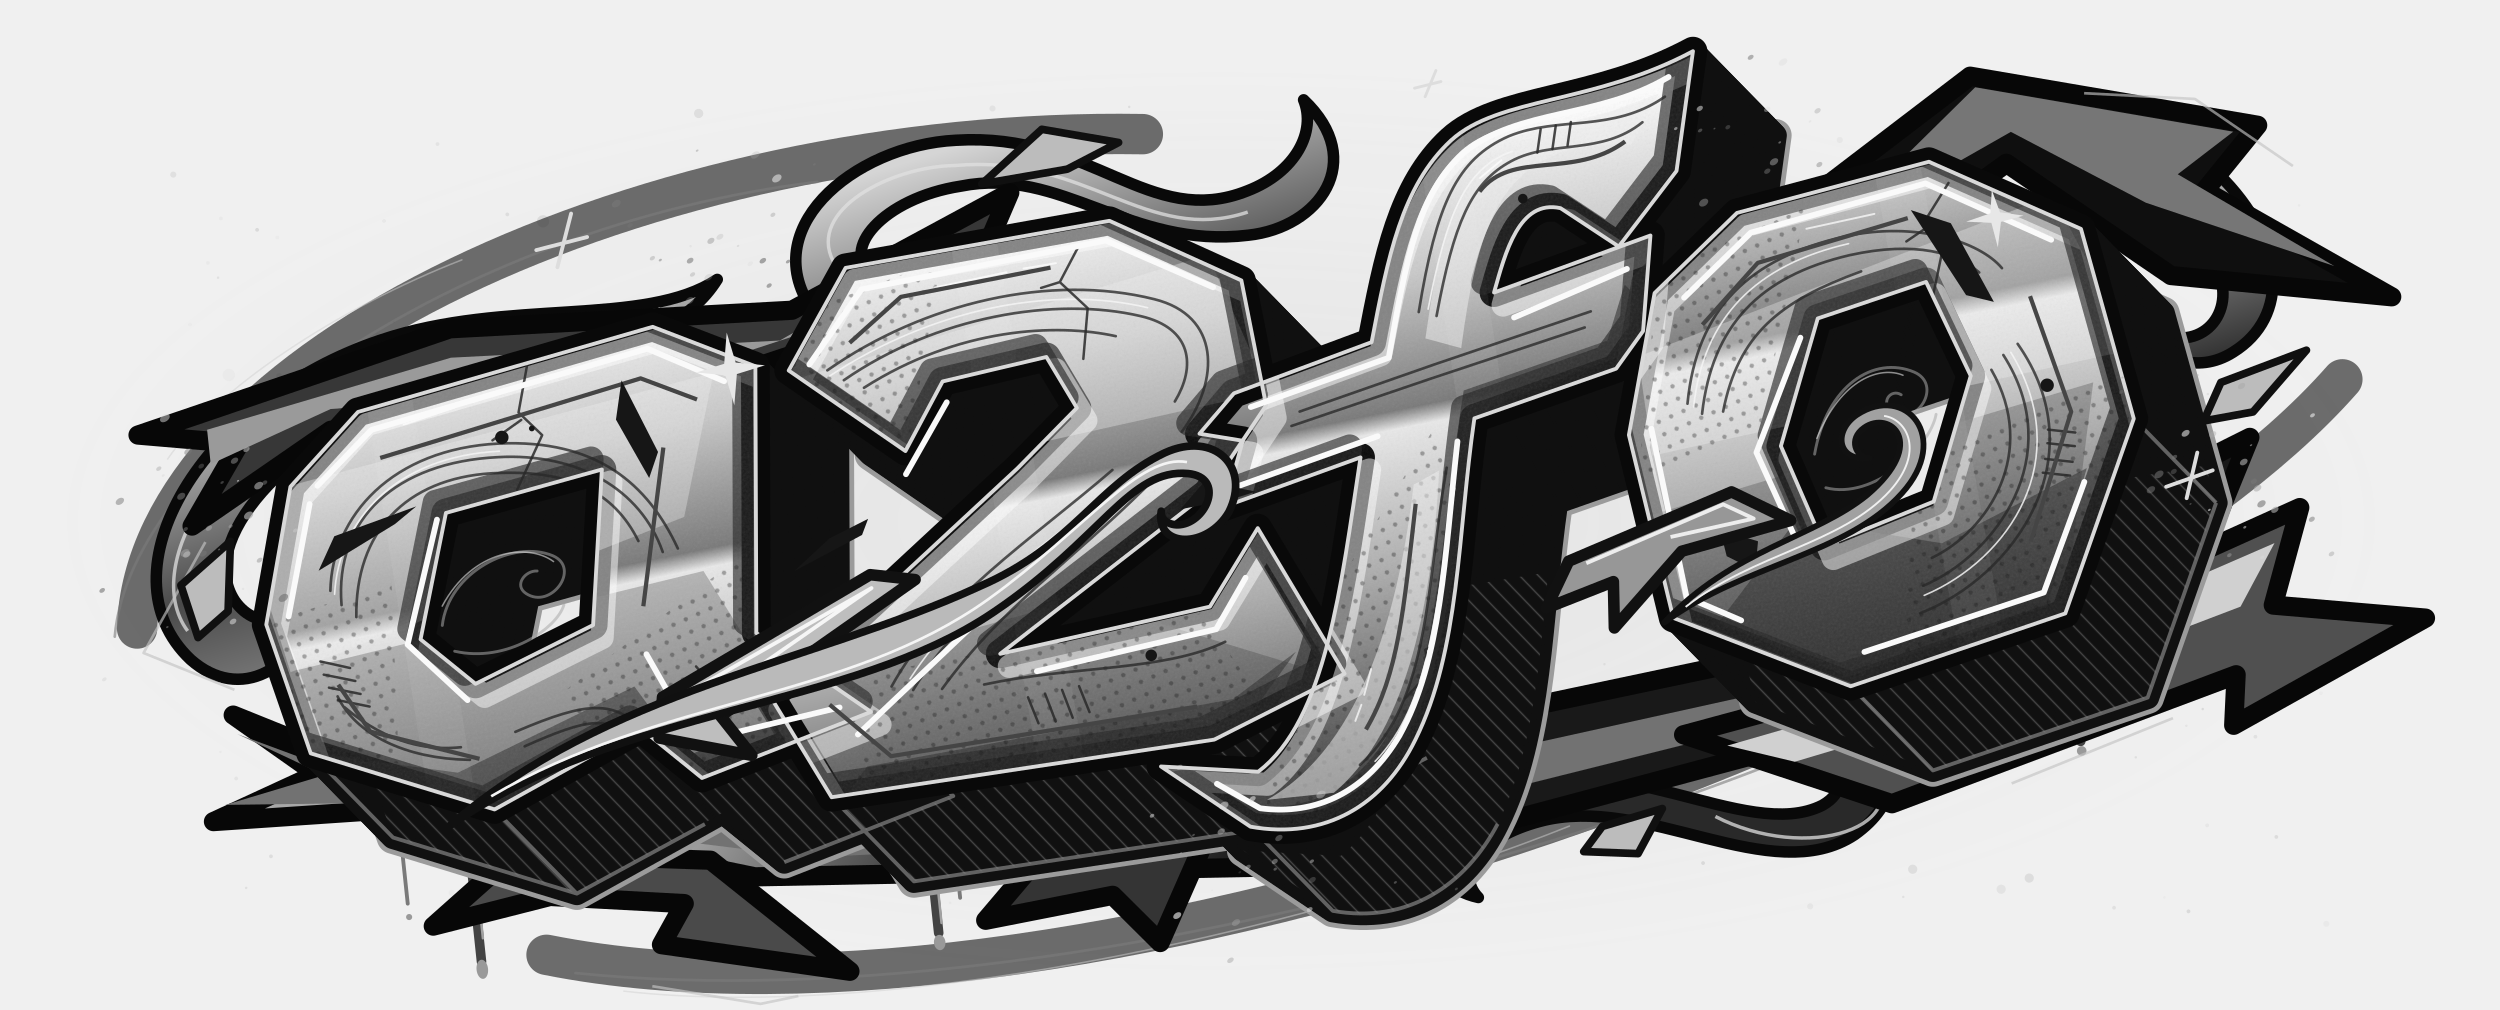
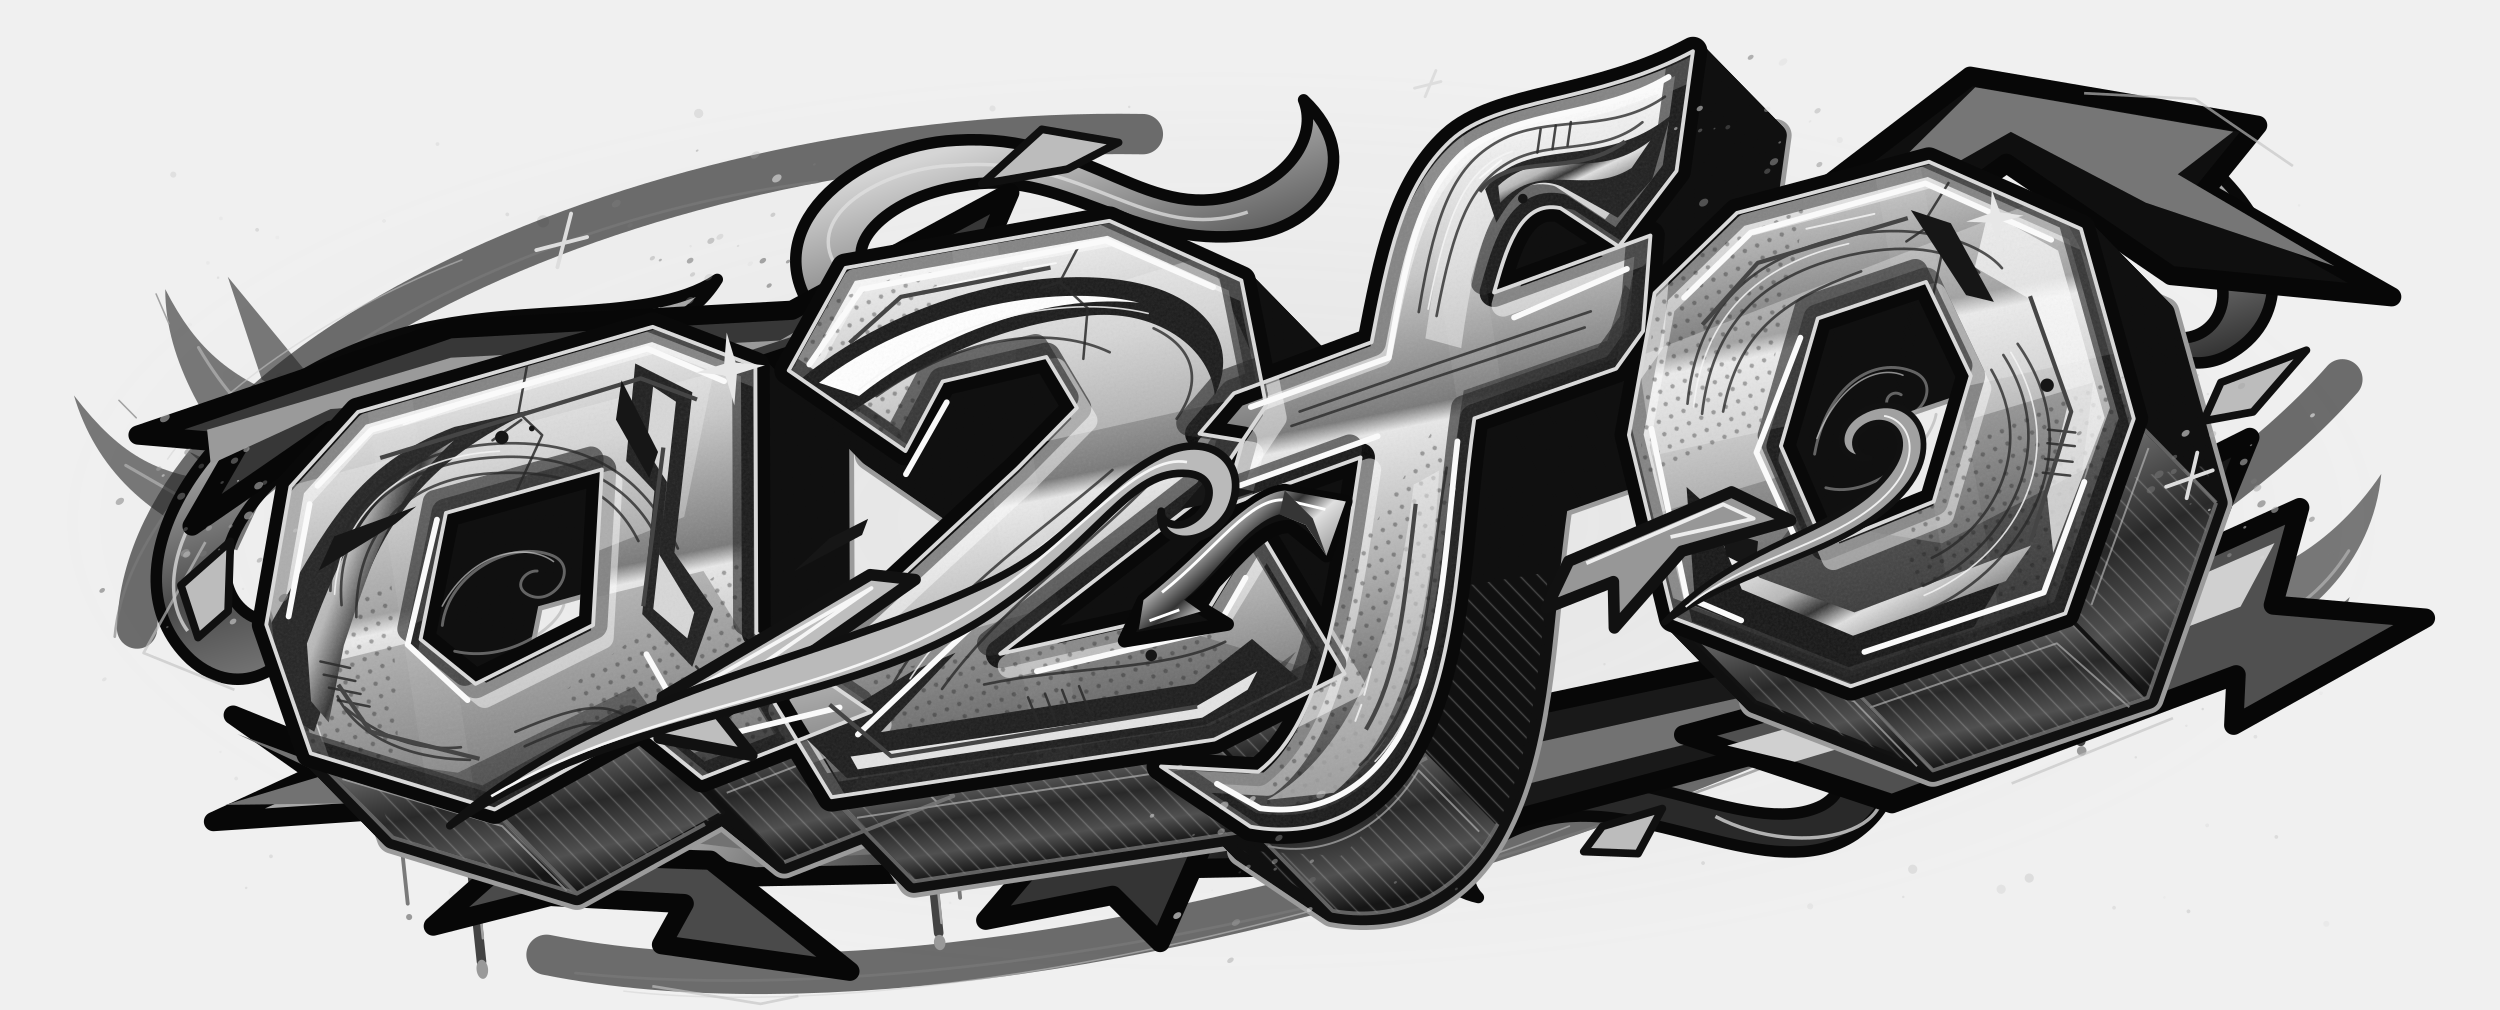
<svg xmlns="http://www.w3.org/2000/svg" viewBox="50 125 1300 525" fill="none" role="img" aria-labelledby="title description">
  <defs>
    <linearGradient id="silver" x1="650" y1="220" x2="680" y2="540" gradientUnits="userSpaceOnUse">
      <stop stop-color="#fafafa" />
      <stop offset=".22" stop-color="#c8c8c8" />
      <stop offset=".43" stop-color="#797979" />
      <stop offset=".46" stop-color="#e8e8e8" />
      <stop offset=".68" stop-color="#adadad" />
      <stop offset="1" stop-color="#414141" />
    </linearGradient>
    <linearGradient id="depth" x1="300" y1="310" x2="700" y2="590" gradientUnits="userSpaceOnUse">
      <stop stop-color="#626262" />
      <stop offset=".48" stop-color="#292929" />
      <stop offset="1" stop-color="#0f0f0f" />
    </linearGradient>
    <linearGradient id="blade" x1="440" y1="460" x2="640" y2="620" gradientUnits="userSpaceOnUse">
      <stop stop-color="#a7a7a7" />
      <stop offset=".4" stop-color="#474747" />
      <stop offset=".43" stop-color="#8b8b8b" />
      <stop offset="1" stop-color="#191919" />
    </linearGradient>
    <radialGradient id="mist">
      <stop stop-color="#999" stop-opacity=".14" />
      <stop offset="1" stop-color="#999" stop-opacity="0" />
    </radialGradient>
    <filter id="grain" x="0" y="0" width="100%" height="100%">
      <feTurbulence type="fractalNoise" baseFrequency=".75" numOctaves="3" stitchTiles="stitch" />
      <feColorMatrix type="saturate" values="0" />
    </filter>
    <path id="a" fill-rule="evenodd" clip-rule="evenodd" d="M244 291 401 263 452 289 438 427 493 474 402 499 373 470 293 504 201 465 185 396 205 326Z M284 348 264 412 290 438 354 414 367 334Z" />
    <path id="two" fill-rule="evenodd" clip-rule="evenodd" d="M469 293 504 243 643 233 708 271 714 337 679 379 563 451 674 438 703 400 740 480 669 507 468 516 442 461 582 356 616 328 603 300 548 307 525 341Z" />
    <path id="f" fill-rule="evenodd" clip-rule="evenodd" d="M698 329 772 310C785 267 796 231 824 210 851 190 900 199 954 177L939 238 905 274 877 251C856 244 846 271 838 291L922 270 913 319 897 337 821 355C806 414 801 474 773 518 753 550 721 565 683 554L640 518 690 526C728 503 743 434 760 369L687 387 700 354 678 348Z" />
    <path id="zero" fill-rule="evenodd" clip-rule="evenodd" d="M968 263 1070 247 1145 290 1162 391 1116 488 1001 514 913 469 900 372 921 300Z M1004 322 978 386 995 440 1054 423 1080 360 1062 309Z" />
    <g id="word">
      <use href="#a" />
      <use href="#two" />
      <use href="#f" />
      <use href="#zero" />
    </g>
    <clipPath id="faces">
      <use href="#a" />
      <use href="#two" />
      <use href="#f" />
      <use href="#zero" />
    </clipPath>
    <clipPath id="side-faces">
      <use href="#a" transform="translate(38 48)" />
      <use href="#two" transform="translate(38 48)" />
      <use href="#f" transform="translate(38 48)" />
      <use href="#zero" transform="translate(38 48)" />
    </clipPath>
    <pattern id="halftone" width="7" height="7" patternUnits="userSpaceOnUse" patternTransform="rotate(-18)">
      <circle cx="2" cy="2" r="1.15" fill="#111" />
    </pattern>
    <pattern id="hatching" width="7" height="7" patternUnits="userSpaceOnUse" patternTransform="rotate(-38)">
      <path d="M3.5 0V7" stroke="#bdbdbd" stroke-width=".8" />
    </pattern>
    <linearGradient id="ink-ribbon" x1="300" y1="240" x2="360" y2="540" gradientUnits="userSpaceOnUse">
      <stop stop-color="#d5d5d5" />
      <stop offset=".35" stop-color="#4a4a4a" />
      <stop offset=".7" stop-color="#aaa" />
      <stop offset="1" stop-color="#292929" />
+     </linearGradient>
+     <linearGradient id="cut-metal" x1="0" y1="0" x2=".2" y2="1">
+       <stop stop-color="#c2c2c2" />
+       <stop offset=".19" stop-color="#626262" />
+       <stop offset=".5" stop-color="#292929" />
+       <stop offset=".78" stop-color="#505050" />
+       <stop offset="1" stop-color="#151515" />
+     </linearGradient>
+     <linearGradient id="polished-edge" x1="0" y1="0" x2="1" y2=".8">
+       <stop stop-color="#fff" />
+       <stop offset=".38" stop-color="#b7b7b7" />
+       <stop offset=".52" stop-color="#333" />
+       <stop offset=".64" stop-color="#e0e0e0" />
+       <stop offset="1" stop-color="#5a5a5a" />
    </linearGradient>
  </defs>
  <ellipse cx="685" cy="396" rx="607" ry="238" fill="url(#mist)" />
  <g fill="#bdbdbd">
    <circle cx="164.6" cy="516.0" r="0.65" opacity="0.13" />
    <circle cx="169.0" cy="320.0" r="3.2" opacity="0.11" />
    <circle cx="1007.0" cy="234.8" r="0.65" opacity="0.25" />
    <circle cx="274.2" cy="575.1" r="0.65" opacity="0.15" />
    <circle cx="254.8" cy="292.4" r="0.65" opacity="0.33" />
    <circle cx="413.3" cy="184.0" r="2.4" opacity="0.37" />
    <circle cx="1193.5" cy="402.1" r="1" opacity="0.34" />
    <circle cx="1149.3" cy="597.0" r="1" opacity="0.30" />
    <circle cx="1039.3" cy="498.2" r="1" opacity="0.11" />
    <circle cx="903.5" cy="263.9" r="1.6" opacity="0.16" />
    <circle cx="277.5" cy="199.9" r="1" opacity="0.25" />
    <circle cx="1256.9" cy="485.5" r="1" opacity="0.10" />
    <circle cx="703.5" cy="576.4" r="1.6" opacity="0.37" />
    <circle cx="772.7" cy="544.0" r="2.4" opacity="0.43" />
    <circle cx="178.0" cy="586.7" r="0.65" opacity="0.33" />
    <circle cx="183.7" cy="244.5" r="1" opacity="0.43" />
    <circle cx="1233.7" cy="560.2" r="1" opacity="0.39" />
    <circle cx="395.6" cy="500.6" r="0.65" opacity="0.31" />
    <circle cx="935.6" cy="573.8" r="1" opacity="0.42" />
    <circle cx="962.0" cy="518.7" r="1" opacity="0.15" />
    <circle cx="899.1" cy="196.4" r="1.6" opacity="0.34" />
    <circle cx="1202.6" cy="232.3" r="1" opacity="0.29" />
    <circle cx="1014.1" cy="227.8" r="0.65" opacity="0.19" />
    <circle cx="961.6" cy="215.8" r="1" opacity="0.42" />
    <circle cx="143.3" cy="420.2" r="0.65" opacity="0.34" />
    <circle cx="324.4" cy="545.2" r="1.6" opacity="0.22" />
    <circle cx="254.3" cy="472.7" r="1" opacity="0.44" />
    <circle cx="1210.0" cy="362.3" r="3.2" opacity="0.43" />
    <circle cx="811.7" cy="503.4" r="0.65" opacity="0.37" />
    <circle cx="416.8" cy="481.8" r="1" opacity="0.22" />
    <circle cx="294.0" cy="483.6" r="1" opacity="0.28" />
    <circle cx="705.7" cy="529.2" r="1.6" opacity="0.24" />
    <circle cx="1006.7" cy="197.8" r="1.6" opacity="0.18" />
    <circle cx="1175.5" cy="591.7" r="0.65" opacity="0.11" />
    <circle cx="1197.7" cy="554.2" r="1" opacity="0.19" />
    <circle cx="307.1" cy="541.2" r="0.65" opacity="0.24" />
    <circle cx="1160.6" cy="518.8" r="0.65" opacity="0.33" />
    <circle cx="517.7" cy="577.3" r="1" opacity="0.39" />
    <circle cx="280.2" cy="471.4" r="1" opacity="0.32" />
    <circle cx="960.6" cy="508.3" r="0.65" opacity="0.40" />
    <circle cx="148.8" cy="293.8" r="1" opacity="0.10" />
    <circle cx="1057.6" cy="252.1" r="1" opacity="0.17" />
    <circle cx="527.5" cy="221.6" r="1" opacity="0.13" />
    <circle cx="294.8" cy="534.0" r="1" opacity="0.16" />
    <circle cx="825.8" cy="502.0" r="1.6" opacity="0.25" />
    <circle cx="190.9" cy="570.3" r="1" opacity="0.36" />
    <circle cx="254.7" cy="544.8" r="1.6" opacity="0.28" />
    <circle cx="409.1" cy="253.0" r="0.65" opacity="0.19" />
    <circle cx="1186.9" cy="502.4" r="0.65" opacity="0.23" />
    <circle cx="1065.5" cy="471.8" r="1.6" opacity="0.24" />
    <circle cx="759.0" cy="543.0" r="0.65" opacity="0.37" />
    <circle cx="928.1" cy="222.3" r="1" opacity="0.24" />
    <circle cx="1210.1" cy="373.9" r="0.65" opacity="0.41" />
    <circle cx="1259.7" cy="605.4" r="1.6" opacity="0.14" />
    <circle cx="1142.4" cy="472.1" r="1.6" opacity="0.40" />
    <circle cx="543.2" cy="561.5" r="1.6" opacity="0.21" />
    <circle cx="250.4" cy="381.1" r="1.6" opacity="0.21" />
    <circle cx="138.4" cy="419.9" r="0.65" opacity="0.21" />
    <circle cx="237.6" cy="363.8" r="1" opacity="0.25" />
    <circle cx="897.0" cy="510.7" r="1.6" opacity="0.36" />
    <circle cx="310.4" cy="567.6" r="0.65" opacity="0.10" />
    <circle cx="224.3" cy="395.9" r="0.65" opacity="0.16" />
    <circle cx="176.4" cy="431.2" r="0.65" opacity="0.19" />
    <circle cx="828.6" cy="212.0" r="1" opacity="0.37" />
    <circle cx="544.1" cy="594.5" r="0.65" opacity="0.13" />
    <circle cx="310.3" cy="535.5" r="1" opacity="0.21" />
    <circle cx="415.3" cy="600.5" r="0.65" opacity="0.39" />
    <circle cx="393.5" cy="480.4" r="1.6" opacity="0.22" />
    <circle cx="671.0" cy="528.9" r="0.65" opacity="0.17" />
    <circle cx="566.1" cy="181.4" r="1.6" opacity="0.25" />
    <circle cx="880.8" cy="514.2" r="0.65" opacity="0.28" />
    <circle cx="1192.9" cy="320.1" r="0.65" opacity="0.35" />
    <circle cx="1222.8" cy="508.1" r="1" opacity="0.29" />
    <circle cx="1162.9" cy="469.7" r="1.6" opacity="0.34" />
    <circle cx="185.4" cy="536.6" r="0.65" opacity="0.42" />
    <circle cx="164.9" cy="238.6" r="1" opacity="0.14" />
    <circle cx="1090.6" cy="587.4" r="2.4" opacity="0.25" />
    <circle cx="524.2" cy="260.9" r="1.6" opacity="0.14" />
    <circle cx="569.8" cy="547.5" r="1" opacity="0.27" />
    <circle cx="991.3" cy="596.3" r="1.6" opacity="0.20" />
    <circle cx="672.6" cy="478.4" r="2.4" opacity="0.41" />
    <circle cx="1183.3" cy="326.5" r="1.6" opacity="0.25" />
    <circle cx="742.9" cy="500.5" r="1" opacity="0.16" />
    <circle cx="1033.5" cy="191.1" r="1" opacity="0.35" />
    <circle cx="332.4" cy="240.1" r="3.2" opacity="0.39" />
    <circle cx="140.1" cy="215.8" r="1.6" opacity="0.32" />
    <circle cx="884.3" cy="470.4" r="0.65" opacity="0.29" />
    <circle cx="399.2" cy="583.6" r="1" opacity="0.15" />
    <circle cx="1198.1" cy="329.9" r="0.65" opacity="0.29" />
    <circle cx="1105.2" cy="581.6" r="2.4" opacity="0.36" />
    <circle cx="551.1" cy="250.1" r="1.6" opacity="0.13" />
    <circle cx="158.1" cy="261.7" r="1" opacity="0.13" />
    <circle cx="1206.5" cy="207.5" r="0.65" opacity="0.28" />
    <circle cx="1180.8" cy="322.8" r="1" opacity="0.38" />
    <circle cx="637.2" cy="180.6" r="0.65" opacity="0.36" />
    <circle cx="195.2" cy="320.6" r="1.6" opacity="0.33" />
    <circle cx="224.2" cy="471.5" r="1" opacity="0.21" />
    <circle cx="955.2" cy="224.7" r="1.6" opacity="0.16" />
    <circle cx="391.1" cy="504.5" r="0.65" opacity="0.39" />
    <circle cx="1013.4" cy="211.0" r="2.4" opacity="0.37" />
    <circle cx="1188.0" cy="598.9" r="1" opacity="0.44" />
    <circle cx="912.8" cy="547.9" r="0.65" opacity="0.39" />
    <circle cx="939.9" cy="228.0" r="1.6" opacity="0.36" />
    <circle cx="1107.0" cy="243.3" r="1.6" opacity="0.37" />
    <circle cx="339.9" cy="477.7" r="1.6" opacity="0.29" />
    <circle cx="162.8" cy="417.0" r="0.65" opacity="0.37" />
    <circle cx="686.3" cy="484.1" r="1" opacity="0.27" />
    <circle cx="941.6" cy="522.0" r="1" opacity="0.24" />
    <circle cx="1168.3" cy="309.9" r="1" opacity="0.42" />
    <circle cx="1133.2" cy="361.9" r="1.6" opacity="0.18" />
    <circle cx="983.9" cy="236.9" r="0.65" opacity="0.41" />
    <circle cx="190.3" cy="394.9" r="0.65" opacity="0.19" />
    <circle cx="1044.6" cy="577.0" r="2.4" opacity="0.35" />
    <circle cx="831.1" cy="201.2" r="1" opacity="0.40" />
    <circle cx="249.7" cy="239.9" r="1" opacity="0.17" />
    <circle cx="284.9" cy="589.3" r="1.6" opacity="0.12" />
    <circle cx="1130.8" cy="377.6" r="0.65" opacity="0.21" />
    <circle cx="313.8" cy="236.5" r="1" opacity="0.36" />
    <circle cx="1203.1" cy="263.7" r="1" opacity="0.27" />
    <circle cx="646.6" cy="248.0" r="0.65" opacity="0.40" />
    <circle cx="736.1" cy="597.8" r="1.6" opacity="0.10" />
    <circle cx="1014.6" cy="547.5" r="1.6" opacity="0.35" />
    <circle cx="194.2" cy="248.5" r="1" opacity="0.11" />
    <circle cx="601.5" cy="529.2" r="1" opacity="0.38" />
    <circle cx="1060.6" cy="497.1" r="1" opacity="0.18" />
    <circle cx="168.5" cy="476.9" r="1.6" opacity="0.15" />
    <circle cx="163.4" cy="269.4" r="0.65" opacity="0.32" />
    <circle cx="246.3" cy="298.7" r="0.65" opacity="0.27" />
    <circle cx="181.3" cy="505.1" r="1.6" opacity="0.31" />
    <circle cx="1195.4" cy="493.7" r="0.65" opacity="0.44" />
    <circle cx="1245.5" cy="231.8" r="0.65" opacity="0.14" />
    <circle cx="172.8" cy="529.8" r="1" opacity="0.23" />
    <circle cx="506.7" cy="579.0" r="1" opacity="0.22" />
    <circle cx="589.4" cy="242.0" r="1" opacity="0.14" />
    <circle cx="786.2" cy="526.3" r="0.65" opacity="0.10" />
    <circle cx="336.9" cy="539.3" r="1.6" opacity="0.33" />
    <circle cx="1039.7" cy="591.4" r="0.65" opacity="0.30" />
    <circle cx="766.9" cy="497.2" r="1" opacity="0.32" />
    <circle cx="376.9" cy="478.1" r="1" opacity="0.13" />
    <circle cx="825.8" cy="198.9" r="1" opacity="0.38" />
    <circle cx="1160.2" cy="401.0" r="1.6" opacity="0.31" />
    <circle cx="530.5" cy="201.4" r="2.4" opacity="0.32" />
  </g>
  <g transform="rotate(-6 700 390)" stroke-linejoin="round">
+     <g fill="#444" opacity=".7">
+       <path d="M190 331C166 292 147 255 151 217 164 251 181 268 217 285L196 269 184 214 225 276 247 287 232 303Z" />
+       <path d="M174 356C129 336 105 305 98 267 120 303 139 313 171 320L154 302 192 326Z" />
+       <path d="M1162 480C1212 490 1256 470 1287 433 1278 478 1240 510 1194 517L1243 510 1264 495C1248 531 1207 544 1175 530Z" />
+     </g>
+     <g stroke="#a2a2a2" stroke-linecap="round">
+       <path d="M165 249C176 273 188 289 203 301M121 306 161 335M1198 510C1231 504 1251 490 1266 471" stroke-width="1.6" />
+       <path d="M151 235 146 219M129 282 121 272M1223 528 1250 516" stroke-width=".8" />
+     </g>
    <g stroke-linecap="round">
      <path d="M118 391C137 252 410 159 665 190M312 582C585 667 1113 529 1272 382" stroke="#252525" stroke-width="21" opacity=".65" />
      <path d="M106 394C124 300 303 200 494 197M326 593C602 651 1021 558 1180 463" stroke="#7b7b7b" stroke-width="1.4" opacity=".6" />
      <path d="M143 305C172 271 240 236 306 218M350 605C495 637 718 608 848 571" stroke="#d0d0d0" stroke-width=".8" opacity=".5" />
      <path d="M278 503V582M290 534V556M516 523V592M1117 474V555" stroke="#434343" stroke-width="5" />
      <path d="M280 534V570M518 551V587M1119 519V549" stroke="#a1a1a1" stroke-width="1.3" />
      <path d="M243 508V548M529 552V575M1131 508V533" stroke="#7a7a7a" stroke-width="2" />
    </g>
    <g fill="#999">
      <ellipse cx="278" cy="586" rx="3" ry="5" />
      <ellipse cx="516" cy="597" rx="3" ry="4" />
      <circle cx="1117" cy="560" r="2.5" />
      <circle cx="243" cy="555" r="1.6" />
    </g>
    <g fill="url(#ink-ribbon)" stroke="#090909" stroke-width="6">
      <path d="M144 410C101 360 164 276 260 255 327 240 397 263 437 242 405 283 338 266 276 283 205 302 153 349 170 382 180 400 201 396 214 385 199 422 167 435 144 410Z" />
      <path d="M487 267C456 219 515 180 568 183 639 186 663 240 716 225 742 218 755 198 750 181 780 216 751 248 714 248 652 249 621 202 568 207 527 209 501 234 518 248Z" />
      <path d="M1049 253C1076 205 1173 213 1219 269 1251 308 1248 347 1217 362 1197 372 1177 361 1174 345 1199 363 1220 343 1214 321 1203 275 1119 220 1082 256Z" />
      <path d="M925 499C1011 509 1043 564 995 591 949 615 889 558 833 567 801 572 786 589 797 603 767 593 777 563 812 551 875 528 938 590 980 574 1005 563 978 536 941 539Z" />
    </g>
    <g stroke="#e0e0e0" stroke-width="1.8" opacity=".75">
      <path d="M144 395C122 358 174 289 259 271 329 255 365 274 406 254M498 239C487 211 533 193 566 196 635 197 661 248 715 236M1082 235C1142 219 1211 277 1226 319M1007 552C1030 592 968 603 924 574" />
    </g>
    <g stroke="#070707" stroke-width="10">
      <path d="M129 291 296 253 474 262 593 213 564 265 394 302 229 299 152 341 181 301Z" fill="#373737" />
      <path d="m165 292 130-24 171 9 91-40-30 27-135 29-162-5-65 22Z" fill="#9a9a9a" stroke="none" />
      <path d="m991 269 105-64 146 41-31 31 91 65-113-23-79-67-87 50Z" fill="url(#depth)" />
      <path d="m1098 211 131 37-31 19 76 56-94-43-66-44-105 46Z" fill="#767676" stroke="none" />
      <path d="m163 441 81 43 203 38 253-1 299-31 222-83-30 56-127 63-337 53-303-26-170-54-107-4 56-19Z" fill="url(#blade)" />
      <path d="m164 451 85 42 211 42 270 3 336-38 116-57-99 68-354 50-275-15-224-52-76-7 53-10Z" fill="#727272" stroke="none" />
      <path d="m301 528 101 14 66 65-96-24 14-20-69-11-62 9Z" fill="#4a4a4a" />
      <path d="m912 530 149-24 182-60-19 49 78 15-105 45 4-26-185 48Z" fill="#505050" />
      <path d="m934 538 129-23 165-52-21 31-143 38-96 18Z" fill="#d0d0d0" stroke="none" />
      <path d="m585 546 73 14-28 49-22-27-67 6Z" fill="#343434" />
    </g>
    <g stroke="#c3c3c3" stroke-width="1.4" opacity=".65">
      <path d="m158 350-38 54 45 24M1154 220l57 9 47 40M365 604l55 15 20-2M1079 573l87-25" />
    </g>
    <use href="#word" transform="translate(38 48)" fill="#0c0c0c" stroke="#9b9b9b" stroke-width="17" />
    <use href="#word" transform="translate(38.0 48)" fill="url(#depth)" stroke="#101010" stroke-width="12" />
    <use href="#word" transform="translate(37.21 47)" fill="url(#depth)" stroke="#101010" stroke-width="12" />
    <use href="#word" transform="translate(36.42 46)" fill="url(#depth)" stroke="#101010" stroke-width="12" />
    <use href="#word" transform="translate(35.62 45)" fill="url(#depth)" stroke="#101010" stroke-width="12" />
    <use href="#word" transform="translate(34.83 44)" fill="url(#depth)" stroke="#101010" stroke-width="12" />
    <use href="#word" transform="translate(34.04 43)" fill="url(#depth)" stroke="#101010" stroke-width="12" />
    <use href="#word" transform="translate(33.25 42)" fill="url(#depth)" stroke="#101010" stroke-width="12" />
    <use href="#word" transform="translate(32.46 41)" fill="url(#depth)" stroke="#101010" stroke-width="12" />
    <use href="#word" transform="translate(31.67 40)" fill="url(#depth)" stroke="#101010" stroke-width="12" />
    <use href="#word" transform="translate(30.88 39)" fill="url(#depth)" stroke="#101010" stroke-width="12" />
    <use href="#word" transform="translate(30.08 38)" fill="url(#depth)" stroke="#101010" stroke-width="12" />
    <use href="#word" transform="translate(29.29 37)" fill="url(#depth)" stroke="#101010" stroke-width="12" />
    <use href="#word" transform="translate(28.5 36)" fill="url(#depth)" stroke="#101010" stroke-width="12" />
    <use href="#word" transform="translate(27.71 35)" fill="url(#depth)" stroke="#101010" stroke-width="12" />
    <use href="#word" transform="translate(26.92 34)" fill="url(#depth)" stroke="#101010" stroke-width="12" />
    <use href="#word" transform="translate(26.12 33)" fill="url(#depth)" stroke="#101010" stroke-width="12" />
    <use href="#word" transform="translate(25.33 32)" fill="url(#depth)" stroke="#101010" stroke-width="12" />
    <use href="#word" transform="translate(24.54 31)" fill="url(#depth)" stroke="#101010" stroke-width="12" />
    <use href="#word" transform="translate(23.75 30)" fill="url(#depth)" stroke="#101010" stroke-width="12" />
    <use href="#word" transform="translate(22.96 29)" fill="url(#depth)" stroke="#101010" stroke-width="12" />
    <use href="#word" transform="translate(22.17 28)" fill="url(#depth)" stroke="#101010" stroke-width="12" />
    <use href="#word" transform="translate(21.38 27)" fill="url(#depth)" stroke="#101010" stroke-width="12" />
    <use href="#word" transform="translate(20.58 26)" fill="url(#depth)" stroke="#101010" stroke-width="12" />
    <use href="#word" transform="translate(19.79 25)" fill="url(#depth)" stroke="#101010" stroke-width="12" />
    <use href="#word" transform="translate(19.0 24)" fill="url(#depth)" stroke="#101010" stroke-width="12" />
    <use href="#word" transform="translate(18.21 23)" fill="url(#depth)" stroke="#101010" stroke-width="12" />
    <use href="#word" transform="translate(17.42 22)" fill="url(#depth)" stroke="#101010" stroke-width="12" />
    <use href="#word" transform="translate(16.62 21)" fill="url(#depth)" stroke="#101010" stroke-width="12" />
    <use href="#word" transform="translate(15.83 20)" fill="url(#depth)" stroke="#101010" stroke-width="12" />
    <use href="#word" transform="translate(15.04 19)" fill="url(#depth)" stroke="#101010" stroke-width="12" />
    <use href="#word" transform="translate(14.25 18)" fill="url(#depth)" stroke="#101010" stroke-width="12" />
    <use href="#word" transform="translate(13.46 17)" fill="url(#depth)" stroke="#101010" stroke-width="12" />
    <use href="#word" transform="translate(12.67 16)" fill="url(#depth)" stroke="#101010" stroke-width="12" />
    <use href="#word" transform="translate(11.88 15)" fill="url(#depth)" stroke="#101010" stroke-width="12" />
    <use href="#word" transform="translate(11.08 14)" fill="url(#depth)" stroke="#101010" stroke-width="12" />
    <use href="#word" transform="translate(10.29 13)" fill="url(#depth)" stroke="#101010" stroke-width="12" />
    <use href="#word" transform="translate(9.5 12)" fill="url(#depth)" stroke="#101010" stroke-width="12" />
    <use href="#word" transform="translate(8.71 11)" fill="url(#depth)" stroke="#101010" stroke-width="12" />
    <use href="#word" transform="translate(7.92 10)" fill="url(#depth)" stroke="#101010" stroke-width="12" />
    <use href="#word" transform="translate(7.12 9)" fill="url(#depth)" stroke="#101010" stroke-width="12" />
    <use href="#word" transform="translate(6.33 8)" fill="url(#depth)" stroke="#101010" stroke-width="12" />
    <use href="#word" transform="translate(5.54 7)" fill="url(#depth)" stroke="#101010" stroke-width="12" />
    <use href="#word" transform="translate(4.75 6)" fill="url(#depth)" stroke="#101010" stroke-width="12" />
    <use href="#word" transform="translate(3.96 5)" fill="url(#depth)" stroke="#101010" stroke-width="12" />
    <use href="#word" transform="translate(3.17 4)" fill="url(#depth)" stroke="#101010" stroke-width="12" />
    <use href="#word" transform="translate(2.38 3)" fill="url(#depth)" stroke="#101010" stroke-width="12" />
    <use href="#word" transform="translate(1.58 2)" fill="url(#depth)" stroke="#101010" stroke-width="12" />
    <use href="#word" transform="translate(0.79 1)" fill="url(#depth)" stroke="#101010" stroke-width="12" />
+     <g fill="url(#cut-metal)" stroke="#121212" stroke-width="2">
+       <path d="M201 465 293 504 331 552 239 513Z" />
+       <path d="M293 504 373 470 411 518 331 552Z" />
+       <path d="M402 499 493 474 531 522 440 547Z" />
+       <path d="M468 516 669 507 707 555 506 564Z" />
+       <path d="M669 507 740 480 778 528 707 555Z" />
+       <path d="M683 554C721 565 753 550 773 518L811 566C791 598 759 613 721 602Z" />
+       <path d="M913 469 1001 514 1039 562 951 517Z" />
+       <path d="M1001 514 1116 488 1154 536 1039 562Z" />
+       <path d="M1116 488 1162 391 1200 439 1154 536Z" />
+     </g>
+     <g stroke="#b8b8b8" stroke-width="1" opacity=".65">
+       <path d="M216 480 296 513 326 550M414 508 492 487 522 524M480 528 664 520 698 558M691 565C722 575 753 561 773 534L801 569M928 484 1002 522 1031 559M1010 526 1110 503 1144 540M1130 485 1168 407" />
+     </g>
    <g clip-path="url(#side-faces)">
      <path d="M192 438 515 494 790 442 1217 418V622H192Z" fill="url(#hatching)" opacity=".3" />
    </g>
    <g stroke="#858585" stroke-width="2" opacity=".7">
      <path d="m201 465 38 48 92 39M293 504l38 48 70-29M493 474l38 48-91 25M468 516l38 48 201-9 71-27M683 554l38 48C759 613 791 596 811 566M1001 514l38 48 115-26 46-97M1162 391l38 48" />
    </g>
    <use href="#word" fill="url(#silver)" stroke="#090909" stroke-width="15" />
    <g clip-path="url(#faces)">
      <path d="M176 330l254-40-23 73-212 59ZM461 300l231-44 24 74-260 30ZM909 332l223-61 34 84-255 29Z" fill="#f0f0f0" opacity=".35" />
      <path d="M178 424l236-32 47 97-117 42-146-43ZM429 457l178-30 111 47-19 46-247 19ZM905 415l238-45-30 129-182 32Z" fill="#292929" opacity=".27" />
      <path d="M202 465l74 18 96-35 30 51-109 22ZM488 502l193-15 35-21-42 47-210 17ZM982 425l74 20 79-31-28 69-107 26-64-35Z" fill="#252525" opacity=".5" />
      <path d="m260 273 13 250m298-296 19 308m228-337 17 356m217-324 21 299" stroke="#fff" stroke-width="24" opacity=".06" />
      <use href="#word" transform="translate(4 7)" stroke="#fff" stroke-opacity=".5" stroke-width="12" />
      <use href="#word" transform="translate(-5 -6)" stroke="#252525" stroke-opacity=".65" stroke-width="13" />
      <path d="M184 395 252 382 246 475 186 466ZM335 447 433 387 451 495 348 515ZM459 269 554 244 526 342 462 346ZM497 454 669 441 700 496 478 525ZM736 440 798 360 824 453 778 548 683 566ZM924 288 1004 264 968 376 902 397ZM1047 403 1165 361 1142 482 1026 519Z" fill="url(#halftone)" opacity=".34" />
      <path d="M800 311C813 260 825 220 865 215L934 197 917 222C851 212 834 252 818 318ZM800 380C790 443 771 512 728 541L693 541C747 518 773 444 786 386Z" fill="#eee" opacity=".55" />
      <path d="M817 340 894 322 906 294 913 303 899 331 829 350 785 487 766 520C792 461 800 402 817 340Z" fill="#242424" opacity=".55" />
+       <path d="M188 395C221 349 240 318 293 304L337 299C273 320 248 353 226 405L204 454 188 442Z" fill="#252525" />
+       <path d="M205 408C233 351 250 330 292 311 256 338 243 369 224 411L212 450 204 438Z" fill="url(#polished-edge)" />
+       <path d="M390 281 418 299 400 381 417 412 403 441 380 411 393 348 380 331Z" fill="#202020" />
+       <path d="M398 294 409 303 392 381 407 413 402 426 386 409 400 344 391 326Z" fill="#d7d7d7" />
+       <path d="M469 302C531 258 618 249 665 271 692 284 702 307 688 329 688 301 658 279 622 281 563 282 521 307 487 324Z" fill="#1b1b1b" />
+       <path d="M484 301C535 269 610 261 654 277 595 265 533 291 504 310Z" fill="#fff" />
+       <path d="M457 483 517 455 540 448 497 485 662 477 694 457 716 480 665 499 477 507Z" fill="#1d1d1d" />
+       <path d="M480 496 661 489 695 474 689 483 664 495 483 503Z" fill="#e3e3e3" />
+       <path d="M839 237C864 210 899 235 939 209L926 241 906 259 879 240C861 230 850 246 843 255Z" fill="#202020" />
+       <path d="M846 236C873 216 894 241 927 221L916 234C890 247 870 224 846 245Z" fill="url(#polished-edge)" />
+       <path d="M927 402 944 421 950 453 1005 484 1085 467 1068 490 1001 504 925 464Z" fill="#171717" />
+       <path d="M943 434 960 453 1007 476 1102 451 1087 468 1005 488 950 458Z" fill="url(#polished-edge)" />
+       <path d="M1098 276 1132 300 1147 389 1113 456 1113 425 1129 379 1114 323 1088 304Z" fill="#fbfbfb" opacity=".75" />
      <rect x="170" y="170" width="1030" height="410" filter="url(#grain)" opacity=".10" />
    </g>
    <g clip-path="url(#faces)" stroke-linecap="round">
      <g stroke="#282828" stroke-width="1.4" opacity=".78">
        <path d="M220 382C225 343 260 312 315 315 366 318 390 344 402 379M225 390C226 345 261 319 314 322 355 324 386 346 394 380M232 397C236 353 265 328 310 330 350 332 372 346 382 373" />
        <path d="M218 437C225 457 249 473 283 477M221 443C242 465 263 470 279 470M308 465C347 453 364 452 378 478M312 473C346 462 360 460 369 480" />
-         <path d="M489 295C543 265 610 257 662 276 695 288 692 321 669 346M497 301C548 273 611 269 654 284 680 293 680 313 667 330M507 306C559 280 610 283 640 293" />
-         <path d="M505 462C535 419 585 394 631 362M516 465C546 425 595 401 640 365M531 466C565 428 606 406 647 373M553 466C600 461 647 469 680 457" />
+         <path d="M513 311C564 282 610 285 636 301M660 291C680 303 683 321 667 339" />
+         <path d="M505 462C535 419 585 394 631 362M531 466C565 428 606 406 647 373M553 466C600 461 647 469 680 457" />
        <path d="M798 297C813 242 826 220 854 211 881 203 908 215 937 199M807 300C821 253 832 233 854 224 876 215 901 226 924 211M812 379C796 438 794 500 745 540M804 379C787 438 783 499 743 528M731 342 803 325 887 306M726 349 801 332 883 314" />
        <path d="M932 359C942 310 972 287 1023 281 1060 277 1092 291 1102 306M939 365C949 320 976 297 1024 291 1059 287 1080 296 1090 307M950 365C962 326 985 311 1029 300M1106 346C1141 409 1092 466 1041 480M1098 351C1126 407 1083 454 1044 466M1091 358C1111 403 1081 441 1050 452" />
      </g>
      <g stroke="#f5f5f5" stroke-width=".85" opacity=".85">
-         <path d="M222 384C228 346 261 316 315 319M490 298C546 269 610 263 658 280M515 459C549 417 596 396 635 369M803 296C818 247 830 225 855 219M807 390C790 453 783 500 751 527M935 361C945 315 975 291 1024 285M1102 350C1130 409 1090 457 1044 471" />
+         <path d="M222 384C228 346 261 316 315 319M504 307C549 277 613 267 658 283M515 459C549 417 596 396 635 369M803 296C818 247 830 225 855 219M807 390C790 453 783 500 751 527M935 361C945 315 975 291 1024 285M1102 350C1130 409 1090 457 1044 471" />
      </g>
      <g stroke="#292929" stroke-width="1.3" opacity=".85">
        <path d="m334 276-7 24 11 13-16 27m6-36-16 9M626 244l-12 18 13 15-5 26m-8-41-10 2M1079 259l-14 18 9 11-9 28m2-36-13 7M405 441l9 13-3 21M798 466l-15 6 1 12-14 12" />
        <path d="m211 418 15 5m-14 2 16 5m-14 2 16 5m-12 2 16 5M575 475l4 14m5-15 4 15m5-16 4 15m5-16 4 14M871 209l-3 12m11-13-3 12m11-13-3 12M1131 395l-14-3m13 10-14-3m12 11-14-3m12 10-14-3" />
      </g>
      <g stroke="#fff" stroke-width="1" opacity=".72">
        <path d="m267 300 27-6m10-2 8-2M549 258l38-4m9-1 17-1M837 231l12-8M1003 275l36-4M754 479l-5 13m-2 5-4 8" />
      </g>
    </g>
    <use href="#word" stroke="#d9d9d9" stroke-width="2" />
    <g stroke="#fafafa" stroke-width="3" stroke-linecap="round">
      <path d="m219 327 31-26 147-27 38 21M197 393l17-57M279 351l-22 63 28 32M380 432l21 48 76-10" />
      <path d="m480 291 31-36 129-12 53 30M549 318l-25 35M485 485l99-76M581 462l95-12 18-25" />
      <path d="M706 337 780 319C795 267 804 236 830 217 861 197 901 207 940 189M696 377l74-18M847 305l61-19M811 366C798 425 791 478 765 515 745 542 718 552 689 545L668 530" />
      <path d="m936 304 38-30 93-16 62 36M912 370l9 89 27 15M994 331l-29 57 18 54M1010 497l96-21 27-55" />
    </g>
    <g stroke="#454545" stroke-width="2.2">
      <path d="m253 316 139-27 28 14M219 431l14 26 55 20M400 326l-19 81M502 282l29-21 79-7M472 468l29 30 161-9M836 238C855 218 885 237 914 220M786 396C774 450 768 483 748 510M944 319l32-29 80-15M1115 322l15 62-28 65" />
    </g>
    <g stroke-linecap="round" stroke-linejoin="round">
      <path d="M276 406C282 379 317 365 337 376 351 384 333 404 321 394 315 389 322 382 328 383M281 420C307 429 335 414 340 402M995 392C1005 357 1031 344 1051 355 1065 363 1050 383 1038 375 1031 369 1038 362 1043 366M999 410C1023 419 1055 395 1060 378" stroke="#aaa" stroke-width="1.5" opacity=".55" />
      <path d="M277 396C296 368 325 368 337 379M997 384C1013 354 1034 350 1045 356" stroke="#e2e2e2" stroke-width=".8" opacity=".6" />
    </g>
    <g fill="#161616">
      <path d="M225 354l44-11-12 8-42 20ZM382 289l15 39-6 13-14-32ZM481 382l21-8-4 8-37 15ZM664 386l14-13 26 8-15 3ZM1058 271l20 9 18 43-14-5ZM942 426l19 8-3 15-14-9Z" />
      <circle cx="317" cy="312" r="3.5" />
      <circle cx="333" cy="309" r="1.5" />
      <circle cx="641" cy="460" r="3" />
      <circle cx="858" cy="244" r="2.5" />
      <circle cx="1119" cy="369" r="3.5" />
    </g>
    <path d="m386 455 114-52 23 5-108 60 14 22-47-14Z" fill="#bebebe" stroke="#111" stroke-width="6" />
    <path d="m391 458 109-48-98 54" stroke="#f6f6f6" stroke-width="2" />
    <path d="m862 434 88-27 29 18-58 10-39 36 2-24-36 10Z" fill="#979797" stroke="#111" stroke-width="6" />
    <path d="m871 436 74-23 15 9-44 5" stroke="#ededed" stroke-width="2" />
+     <path d="M640 431C675 409 699 382 719 382L750 391 737 418 720 401C703 398 684 424 665 435L682 448 628 451Z" fill="#101010" stroke="#080808" stroke-width="7" />
+     <path d="M640 431C675 409 699 382 719 382L750 391 737 418 728 401 715 394C697 397 681 420 661 433L669 440 636 446Z" fill="url(#polished-edge)" />
+     <path d="M650 428C680 409 701 383 719 387L739 394M642 442 658 438" stroke="#fff" stroke-width="1.5" />
+     <path d="M719 382 715 394 728 401 737 418 732 398Z" fill="#353535" />
    <path d="M269 510C365 457 482 472 562 429 622 397 640 362 670 368 689 372 677 394 663 394 657 394 653 390 654 386 649 405 676 408 689 390 703 368 686 347 659 356 622 369 607 399 556 415 464 446 358 448 269 510Z" fill="#bababa" stroke="#101010" stroke-width="4" />
    <path d="M292 497C384 455 481 467 560 422 614 391 646 355 670 362" stroke="#f5f5f5" stroke-width="1.4" />
    <path d="M908 471C947 437 991 435 1020 416 1055 392 1036 373 1022 381 1013 386 1016 396 1023 397 1006 397 1006 381 1019 374 1046 360 1067 391 1038 417 1006 446 952 445 908 471Z" fill="#a1a1a1" stroke="#111" stroke-width="3" />
    <path d="M920 464C958 440 1004 440 1032 415 1052 397 1045 379 1033 376" stroke="#f0f0f0" stroke-width="1" />
    <g fill="#bcbcbc" stroke="#101010" stroke-width="4">
      <path d="m143 371 28-20-5 36-17 12Z" />
      <path d="m1209 377 46-12-31 29-26 2Z" />
      <path d="m579 207 34-25 39 11-28 11Z" />
      <path d="m865 573 32-6-15 22-28-4Z" />
    </g>
    <g stroke="#ddd" stroke-linecap="round">
      <path d="m355 227 10-27m-20 17 27-4M1185 435l8-23m-18 16 25-6" stroke-width="2" />
      <path d="m813 186 7-13m-12 8 14-2" stroke-width="1.5" />
    </g>
    <g>
      <ellipse cx="185.1" cy="362.3" rx="1.7" ry="1.1" transform="rotate(-28 185.1 362.3)" fill="#aaa" opacity="0.65" />
      <ellipse cx="191.9" cy="322.5" rx="1.5" ry="1.0" transform="rotate(-28 191.9 322.5)" fill="#777" opacity="0.50" />
      <ellipse cx="154.0" cy="302.3" rx="2.2" ry="1.5" transform="rotate(-28 154.0 302.3)" fill="#777" opacity="0.45" />
      <ellipse cx="171.9" cy="343.2" rx="1.2" ry="0.8" transform="rotate(-28 171.9 343.2)" fill="#aaa" opacity="0.45" />
      <ellipse cx="177.5" cy="309.5" rx="2.1" ry="1.4" transform="rotate(-28 177.5 309.5)" fill="#aaa" opacity="0.43" />
      <ellipse cx="98.3" cy="415.5" rx="1.3" ry="0.9" transform="rotate(-28 98.3 415.5)" fill="#ddd" opacity="0.70" />
      <ellipse cx="148.5" cy="342.2" rx="1.3" ry="0.9" transform="rotate(-28 148.5 342.2)" fill="#777" opacity="0.49" />
      <ellipse cx="156.3" cy="355.9" rx="2.0" ry="1.3" transform="rotate(-28 156.3 355.9)" fill="#777" opacity="0.51" />
      <ellipse cx="205.1" cy="348.9" rx="1.3" ry="0.9" transform="rotate(-28 205.1 348.9)" fill="#ddd" opacity="0.29" />
      <ellipse cx="188.6" cy="323.7" rx="2.5" ry="1.7" transform="rotate(-28 188.6 323.7)" fill="#ddd" opacity="0.48" />
      <ellipse cx="160.0" cy="310.5" rx="1.6" ry="1.1" transform="rotate(-28 160.0 310.5)" fill="#777" opacity="0.37" />
      <ellipse cx="102.0" cy="369.4" rx="1.6" ry="1.1" transform="rotate(-28 102.0 369.4)" fill="#777" opacity="0.61" />
      <ellipse cx="116.0" cy="324.3" rx="2.4" ry="1.6" transform="rotate(-28 116.0 324.3)" fill="#777" opacity="0.49" />
      <ellipse cx="137.9" cy="309.5" rx="1.5" ry="1.0" transform="rotate(-28 137.9 309.5)" fill="#aaa" opacity="0.47" />
      <ellipse cx="168.0" cy="392.6" rx="1.9" ry="1.3" transform="rotate(-28 168.0 392.6)" fill="#ddd" opacity="0.55" />
      <ellipse cx="143.8" cy="283.7" rx="2.8" ry="1.8" transform="rotate(-28 143.8 283.7)" fill="#ddd" opacity="0.50" />
      <ellipse cx="148.0" cy="325.0" rx="2.3" ry="1.6" transform="rotate(-28 148.0 325.0)" fill="#777" opacity="0.56" />
      <ellipse cx="169.9" cy="320.1" rx="1.0" ry="0.6" transform="rotate(-28 169.9 320.1)" fill="#ddd" opacity="0.25" />
      <ellipse cx="195.3" cy="383.1" rx="2.7" ry="1.8" transform="rotate(-28 195.3 383.1)" fill="#777" opacity="0.67" />
      <ellipse cx="147.7" cy="355.4" rx="2.1" ry="1.4" transform="rotate(-28 147.7 355.4)" fill="#ddd" opacity="0.48" />
      <ellipse cx="184.3" cy="304.3" rx="1.8" ry="1.2" transform="rotate(-28 184.3 304.3)" fill="#aaa" opacity="0.62" />
      <ellipse cx="133.7" cy="391.9" rx="0.7" ry="0.5" transform="rotate(-28 133.7 391.9)" fill="#777" opacity="0.57" />
      <ellipse cx="181.8" cy="338.6" rx="2.6" ry="1.8" transform="rotate(-28 181.8 338.6)" fill="#aaa" opacity="0.69" />
      <ellipse cx="178.2" cy="320.1" rx="0.6" ry="0.4" transform="rotate(-28 178.2 320.1)" fill="#ddd" opacity="0.66" />
      <ellipse cx="146.9" cy="354.5" rx="2.5" ry="1.7" transform="rotate(-28 146.9 354.5)" fill="#aaa" opacity="0.45" />
      <ellipse cx="160.6" cy="343.0" rx="1.8" ry="1.2" transform="rotate(-28 160.6 343.0)" fill="#aaa" opacity="0.52" />
      <ellipse cx="164.7" cy="354.6" rx="0.6" ry="0.4" transform="rotate(-28 164.7 354.6)" fill="#777" opacity="0.68" />
      <ellipse cx="139.8" cy="313.3" rx="0.9" ry="0.6" transform="rotate(-28 139.8 313.3)" fill="#ddd" opacity="0.55" />
      <ellipse cx="388.9" cy="197.3" rx="2.5" ry="1.7" transform="rotate(-28 388.9 197.3)" fill="#777" opacity="0.57" />
      <ellipse cx="461.6" cy="234.8" rx="1.9" ry="1.2" transform="rotate(-28 461.6 234.8)" fill="#777" opacity="0.64" />
      <ellipse cx="435.8" cy="221.7" rx="2.0" ry="1.4" transform="rotate(-28 435.8 221.7)" fill="#aaa" opacity="0.60" />
      <ellipse cx="469.3" cy="211.6" rx="1.4" ry="1.0" transform="rotate(-28 469.3 211.6)" fill="#aaa" opacity="0.48" />
      <ellipse cx="449.6" cy="225.8" rx="0.7" ry="0.5" transform="rotate(-28 449.6 225.8)" fill="#aaa" opacity="0.27" />
      <ellipse cx="432.5" cy="240.4" rx="2.3" ry="1.5" transform="rotate(-28 432.5 240.4)" fill="#aaa" opacity="0.26" />
      <ellipse cx="404.6" cy="227.5" rx="1.5" ry="1.0" transform="rotate(-28 404.6 227.5)" fill="#aaa" opacity="0.47" />
      <ellipse cx="408.6" cy="228.9" rx="0.9" ry="0.6" transform="rotate(-28 408.6 228.9)" fill="#777" opacity="0.48" />
      <ellipse cx="424.0" cy="230.8" rx="1.9" ry="1.3" transform="rotate(-28 424.0 230.8)" fill="#777" opacity="0.57" />
      <ellipse cx="440.7" cy="220.1" rx="2.0" ry="1.3" transform="rotate(-28 440.7 220.1)" fill="#aaa" opacity="0.27" />
      <ellipse cx="394.8" cy="209.3" rx="1.5" ry="1.0" transform="rotate(-28 394.8 209.3)" fill="#777" opacity="0.33" />
      <ellipse cx="433.6" cy="174.3" rx="0.8" ry="0.5" transform="rotate(-28 433.6 174.3)" fill="#777" opacity="0.35" />
      <ellipse cx="493.5" cy="187.8" rx="0.8" ry="0.5" transform="rotate(-28 493.5 187.8)" fill="#777" opacity="0.63" />
      <ellipse cx="424.5" cy="238.1" rx="1.5" ry="1.0" transform="rotate(-28 424.5 238.1)" fill="#aaa" opacity="0.42" />
      <ellipse cx="454.9" cy="235.7" rx="1.6" ry="1.0" transform="rotate(-28 454.9 235.7)" fill="#ddd" opacity="0.38" />
      <ellipse cx="463.5" cy="248.0" rx="1.5" ry="1.0" transform="rotate(-28 463.5 248.0)" fill="#777" opacity="0.61" />
      <ellipse cx="463.4" cy="179.7" rx="2.5" ry="1.6" transform="rotate(-28 463.4 179.7)" fill="#aaa" opacity="0.25" />
      <ellipse cx="474.6" cy="236.6" rx="1.3" ry="0.8" transform="rotate(-28 474.6 236.6)" fill="#777" opacity="0.60" />
      <ellipse cx="473.3" cy="193.0" rx="2.7" ry="1.8" transform="rotate(-28 473.3 193.0)" fill="#ddd" opacity="0.63" />
      <ellipse cx="421.6" cy="251.4" rx="2.3" ry="1.6" transform="rotate(-28 421.6 251.4)" fill="#aaa" opacity="0.30" />
      <ellipse cx="653.1" cy="555.2" rx="0.8" ry="0.5" transform="rotate(-28 653.1 555.2)" fill="#ddd" opacity="0.29" />
      <ellipse cx="709.1" cy="600.1" rx="1.7" ry="1.1" transform="rotate(-28 709.1 600.1)" fill="#ddd" opacity="0.51" />
      <ellipse cx="754.9" cy="590.7" rx="0.9" ry="0.6" transform="rotate(-28 754.9 590.7)" fill="#ddd" opacity="0.28" />
      <ellipse cx="640.3" cy="596.0" rx="2.3" ry="1.5" transform="rotate(-28 640.3 596.0)" fill="#ddd" opacity="0.68" />
      <ellipse cx="712.9" cy="575.2" rx="1.2" ry="0.8" transform="rotate(-28 712.9 575.2)" fill="#aaa" opacity="0.56" />
      <ellipse cx="632.7" cy="543.0" rx="1.3" ry="0.9" transform="rotate(-28 632.7 543.0)" fill="#ddd" opacity="0.52" />
      <ellipse cx="670.4" cy="541.6" rx="2.6" ry="1.8" transform="rotate(-28 670.4 541.6)" fill="#ddd" opacity="0.52" />
      <ellipse cx="667.6" cy="554.9" rx="2.1" ry="1.4" transform="rotate(-28 667.6 554.9)" fill="#aaa" opacity="0.56" />
      <ellipse cx="721.2" cy="541.2" rx="2.6" ry="1.8" transform="rotate(-28 721.2 541.2)" fill="#ddd" opacity="0.38" />
      <ellipse cx="697.1" cy="561.4" rx="2.1" ry="1.4" transform="rotate(-28 697.1 561.4)" fill="#aaa" opacity="0.38" />
      <ellipse cx="670.3" cy="602.8" rx="2.3" ry="1.5" transform="rotate(-28 670.3 602.8)" fill="#aaa" opacity="0.38" />
      <ellipse cx="659.7" cy="584.9" rx="0.5" ry="0.4" transform="rotate(-28 659.7 584.9)" fill="#ddd" opacity="0.34" />
      <ellipse cx="786.1" cy="597.4" rx="0.9" ry="0.6" transform="rotate(-28 786.1 597.4)" fill="#aaa" opacity="0.30" />
      <ellipse cx="712.1" cy="584.9" rx="2.0" ry="1.3" transform="rotate(-28 712.1 584.9)" fill="#777" opacity="0.39" />
      <ellipse cx="679.6" cy="574.7" rx="1.5" ry="1.0" transform="rotate(-28 679.6 574.7)" fill="#ddd" opacity="0.36" />
      <ellipse cx="675.0" cy="577.0" rx="0.8" ry="0.5" transform="rotate(-28 675.0 577.0)" fill="#777" opacity="0.26" />
      <ellipse cx="685.6" cy="539.7" rx="1.8" ry="1.2" transform="rotate(-28 685.6 539.7)" fill="#ddd" opacity="0.60" />
      <ellipse cx="693.7" cy="573.3" rx="1.7" ry="1.2" transform="rotate(-28 693.7 573.3)" fill="#ddd" opacity="0.37" />
      <ellipse cx="665.4" cy="622.0" rx="1.9" ry="1.2" transform="rotate(-28 665.4 622.0)" fill="#aaa" opacity="0.50" />
      <ellipse cx="649.6" cy="519.4" rx="1.7" ry="1.1" transform="rotate(-28 649.6 519.4)" fill="#ddd" opacity="0.40" />
      <ellipse cx="645.6" cy="563.9" rx="0.6" ry="0.4" transform="rotate(-28 645.6 563.9)" fill="#aaa" opacity="0.53" />
      <ellipse cx="693.5" cy="577.3" rx="1.0" ry="0.7" transform="rotate(-28 693.5 577.3)" fill="#777" opacity="0.64" />
      <ellipse cx="1254.6" cy="399.0" rx="1.4" ry="0.9" transform="rotate(-28 1254.6 399.0)" fill="#ddd" opacity="0.68" />
      <ellipse cx="1204.0" cy="466.8" rx="1.3" ry="0.9" transform="rotate(-28 1204.0 466.8)" fill="#aaa" opacity="0.42" />
      <ellipse cx="1167.0" cy="428.7" rx="2.4" ry="1.6" transform="rotate(-28 1167.0 428.7)" fill="#777" opacity="0.51" />
      <ellipse cx="1213.5" cy="453.2" rx="0.9" ry="0.6" transform="rotate(-28 1213.5 453.2)" fill="#aaa" opacity="0.68" />
      <ellipse cx="1219.5" cy="380.0" rx="2.1" ry="1.4" transform="rotate(-28 1219.5 380.0)" fill="#aaa" opacity="0.54" />
      <ellipse cx="1222.2" cy="433.7" rx="2.2" ry="1.5" transform="rotate(-28 1222.2 433.7)" fill="#aaa" opacity="0.57" />
      <ellipse cx="1248.6" cy="452.7" rx="1.7" ry="1.2" transform="rotate(-28 1248.6 452.7)" fill="#777" opacity="0.51" />
      <ellipse cx="1133.0" cy="395.6" rx="1.4" ry="0.9" transform="rotate(-28 1133.0 395.6)" fill="#777" opacity="0.62" />
      <ellipse cx="1158.4" cy="369.1" rx="0.7" ry="0.5" transform="rotate(-28 1158.4 369.1)" fill="#aaa" opacity="0.58" />
      <ellipse cx="1186.7" cy="438.2" rx="0.6" ry="0.4" transform="rotate(-28 1186.7 438.2)" fill="#777" opacity="0.55" />
      <ellipse cx="1220.9" cy="469.7" rx="1.2" ry="0.8" transform="rotate(-28 1220.9 469.7)" fill="#ddd" opacity="0.41" />
      <ellipse cx="1216.5" cy="419.4" rx="2.2" ry="1.5" transform="rotate(-28 1216.5 419.4)" fill="#aaa" opacity="0.63" />
      <ellipse cx="1156.9" cy="376.5" rx="1.3" ry="0.9" transform="rotate(-28 1156.9 376.5)" fill="#777" opacity="0.33" />
      <ellipse cx="1179.8" cy="420.5" rx="1.7" ry="1.2" transform="rotate(-28 1179.8 420.5)" fill="#aaa" opacity="0.26" />
      <ellipse cx="1230.0" cy="445.8" rx="2.1" ry="1.4" transform="rotate(-28 1230.0 445.8)" fill="#aaa" opacity="0.63" />
      <ellipse cx="1220.7" cy="429.9" rx="1.7" ry="1.2" transform="rotate(-28 1220.7 429.9)" fill="#777" opacity="0.52" />
      <ellipse cx="1256.9" cy="471.7" rx="1.6" ry="1.1" transform="rotate(-28 1256.9 471.7)" fill="#777" opacity="0.28" />
      <ellipse cx="1196.1" cy="442.3" rx="0.8" ry="0.5" transform="rotate(-28 1196.1 442.3)" fill="#ddd" opacity="0.66" />
      <ellipse cx="1223.4" cy="442.0" rx="2.4" ry="1.6" transform="rotate(-28 1223.4 442.0)" fill="#777" opacity="0.62" />
      <ellipse cx="1221.2" cy="411.1" rx="0.7" ry="0.4" transform="rotate(-28 1221.2 411.1)" fill="#aaa" opacity="0.61" />
      <ellipse cx="1202.0" cy="403.4" rx="2.0" ry="1.4" transform="rotate(-28 1202.0 403.4)" fill="#aaa" opacity="0.40" />
      <ellipse cx="1172.0" cy="421.2" rx="2.6" ry="1.7" transform="rotate(-28 1172.0 421.2)" fill="#777" opacity="0.55" />
      <ellipse cx="1188.0" cy="401.4" rx="2.3" ry="1.5" transform="rotate(-28 1188.0 401.4)" fill="#ddd" opacity="0.62" />
      <ellipse cx="1181.0" cy="413.1" rx="1.5" ry="1.0" transform="rotate(-28 1181.0 413.1)" fill="#777" opacity="0.55" />
      <ellipse cx="989.9" cy="238.6" rx="2.4" ry="1.6" transform="rotate(-28 989.9 238.6)" fill="#ddd" opacity="0.37" />
      <ellipse cx="989.2" cy="211.1" rx="1.8" ry="1.2" transform="rotate(-28 989.2 211.1)" fill="#ddd" opacity="0.36" />
      <ellipse cx="1010.7" cy="219.7" rx="0.8" ry="0.5" transform="rotate(-28 1010.7 219.7)" fill="#ddd" opacity="0.51" />
      <ellipse cx="954.4" cy="207.0" rx="1.8" ry="1.2" transform="rotate(-28 954.4 207.0)" fill="#ddd" opacity="0.55" />
      <ellipse cx="951.3" cy="255.9" rx="2.6" ry="1.8" transform="rotate(-28 951.3 255.9)" fill="#777" opacity="0.63" />
      <ellipse cx="1015.2" cy="214.6" rx="1.8" ry="1.2" transform="rotate(-28 1015.2 214.6)" fill="#aaa" opacity="0.44" />
      <ellipse cx="967.9" cy="218.2" rx="1.4" ry="1.0" transform="rotate(-28 967.9 218.2)" fill="#aaa" opacity="0.25" />
      <ellipse cx="953.4" cy="218.4" rx="1.3" ry="0.8" transform="rotate(-28 953.4 218.4)" fill="#777" opacity="0.53" />
      <ellipse cx="1000.0" cy="187.5" rx="2.5" ry="1.6" transform="rotate(-28 1000.0 187.5)" fill="#ddd" opacity="0.40" />
      <ellipse cx="993.9" cy="228.9" rx="0.8" ry="0.5" transform="rotate(-28 993.9 228.9)" fill="#ddd" opacity="0.40" />
      <ellipse cx="983.5" cy="183.3" rx="1.7" ry="1.1" transform="rotate(-28 983.5 183.3)" fill="#777" opacity="0.53" />
      <ellipse cx="1013.2" cy="242.5" rx="1.7" ry="1.2" transform="rotate(-28 1013.2 242.5)" fill="#aaa" opacity="0.69" />
      <ellipse cx="1017.3" cy="278.4" rx="2.7" ry="1.8" transform="rotate(-28 1017.3 278.4)" fill="#aaa" opacity="0.52" />
      <ellipse cx="985.9" cy="243.1" rx="1.8" ry="1.2" transform="rotate(-28 985.9 243.1)" fill="#777" opacity="0.48" />
      <ellipse cx="960.9" cy="218.2" rx="0.6" ry="0.4" transform="rotate(-28 960.9 218.2)" fill="#ddd" opacity="0.27" />
      <ellipse cx="940.9" cy="216.1" rx="1.0" ry="0.7" transform="rotate(-28 940.9 216.1)" fill="#ddd" opacity="0.55" />
    </g>
    <g fill="#e7e7e7">
      <path d="m436 286 3-16 3 16 15 3-15 3-3 16-3-16-15-3Z" />
      <path d="m1099 277 2-12 3 12 12 3-12 2-3 13-2-13-13-2Z" />
    </g>
  </g>
</svg>
